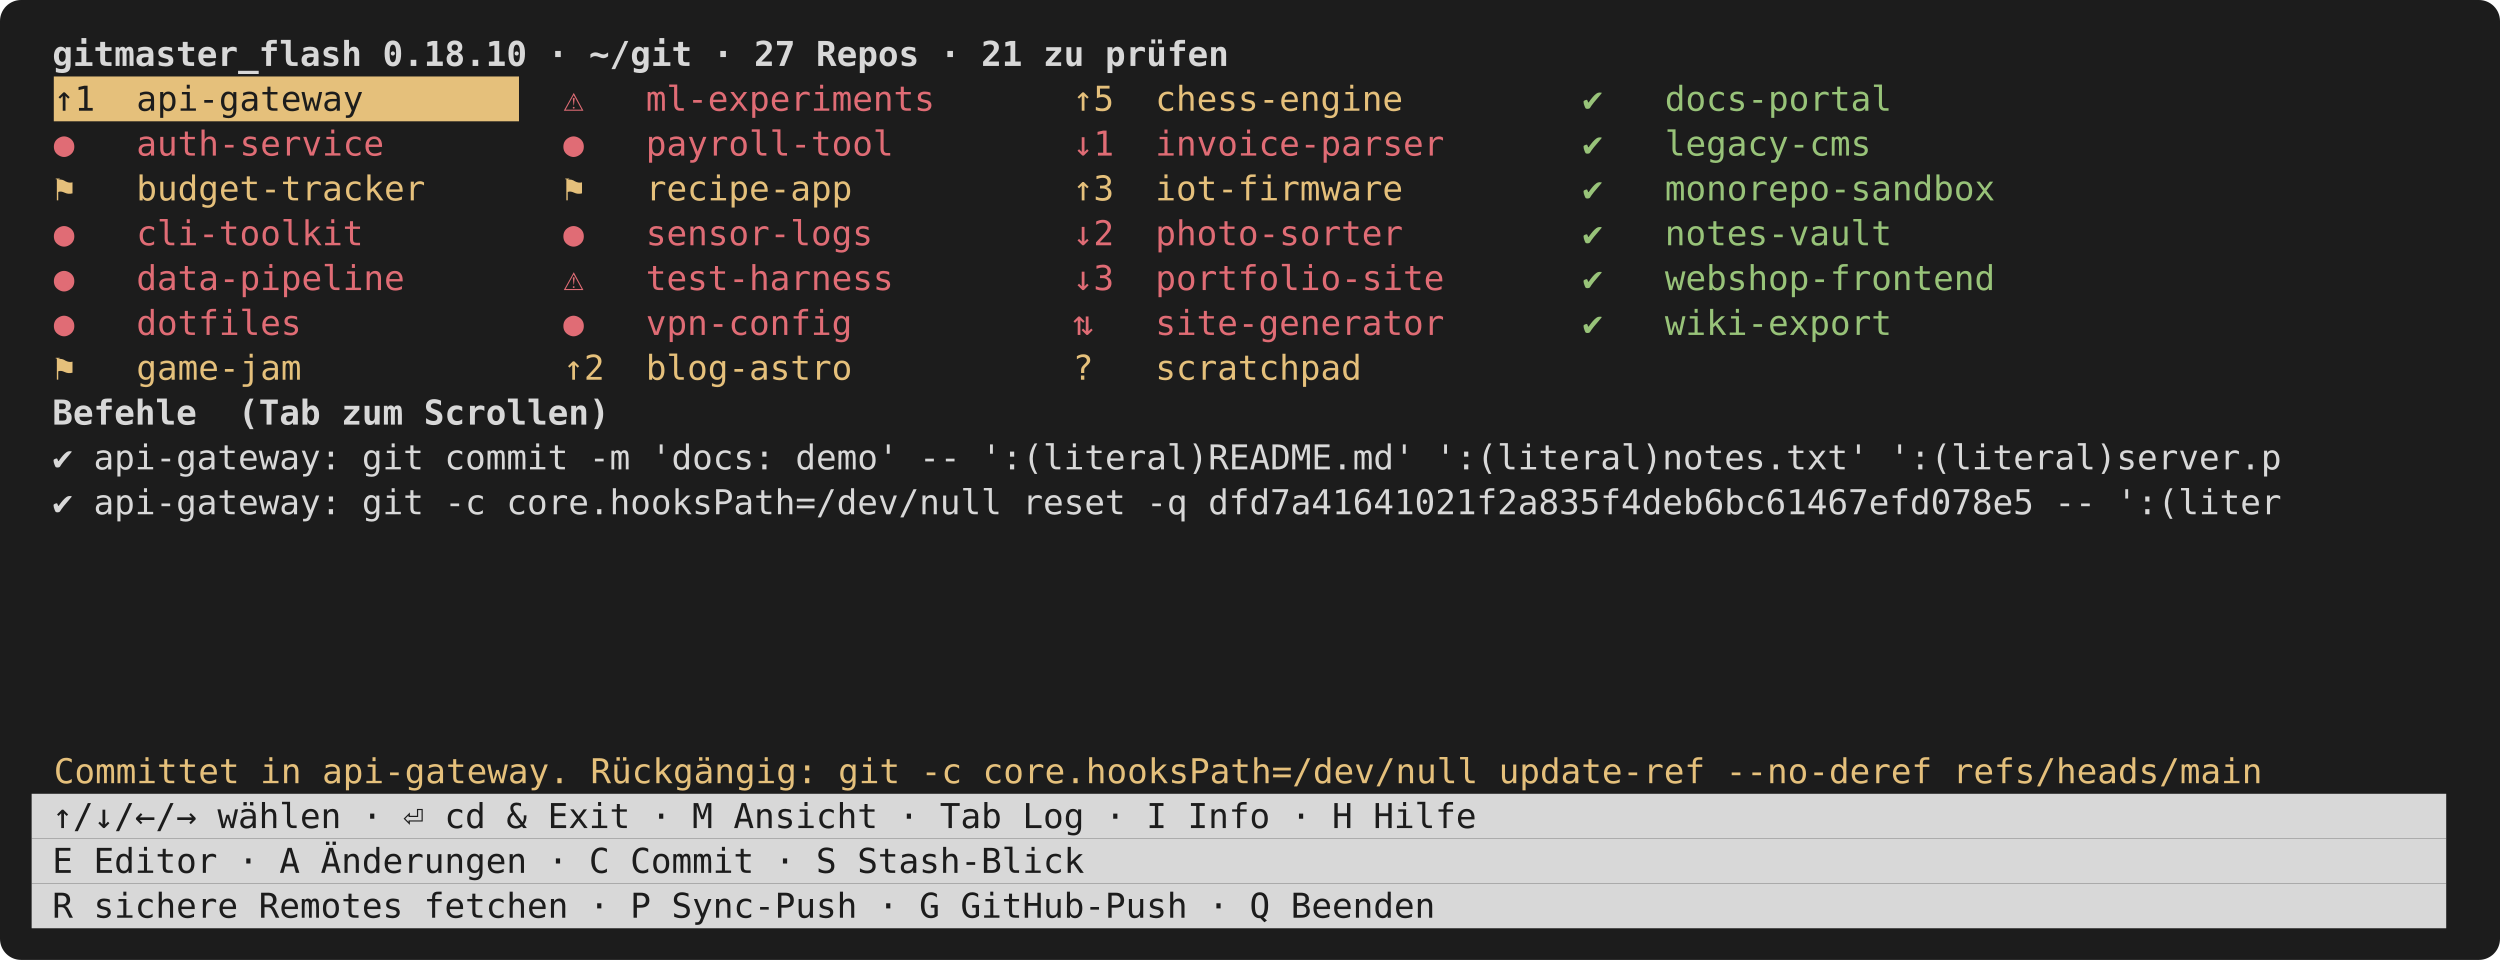
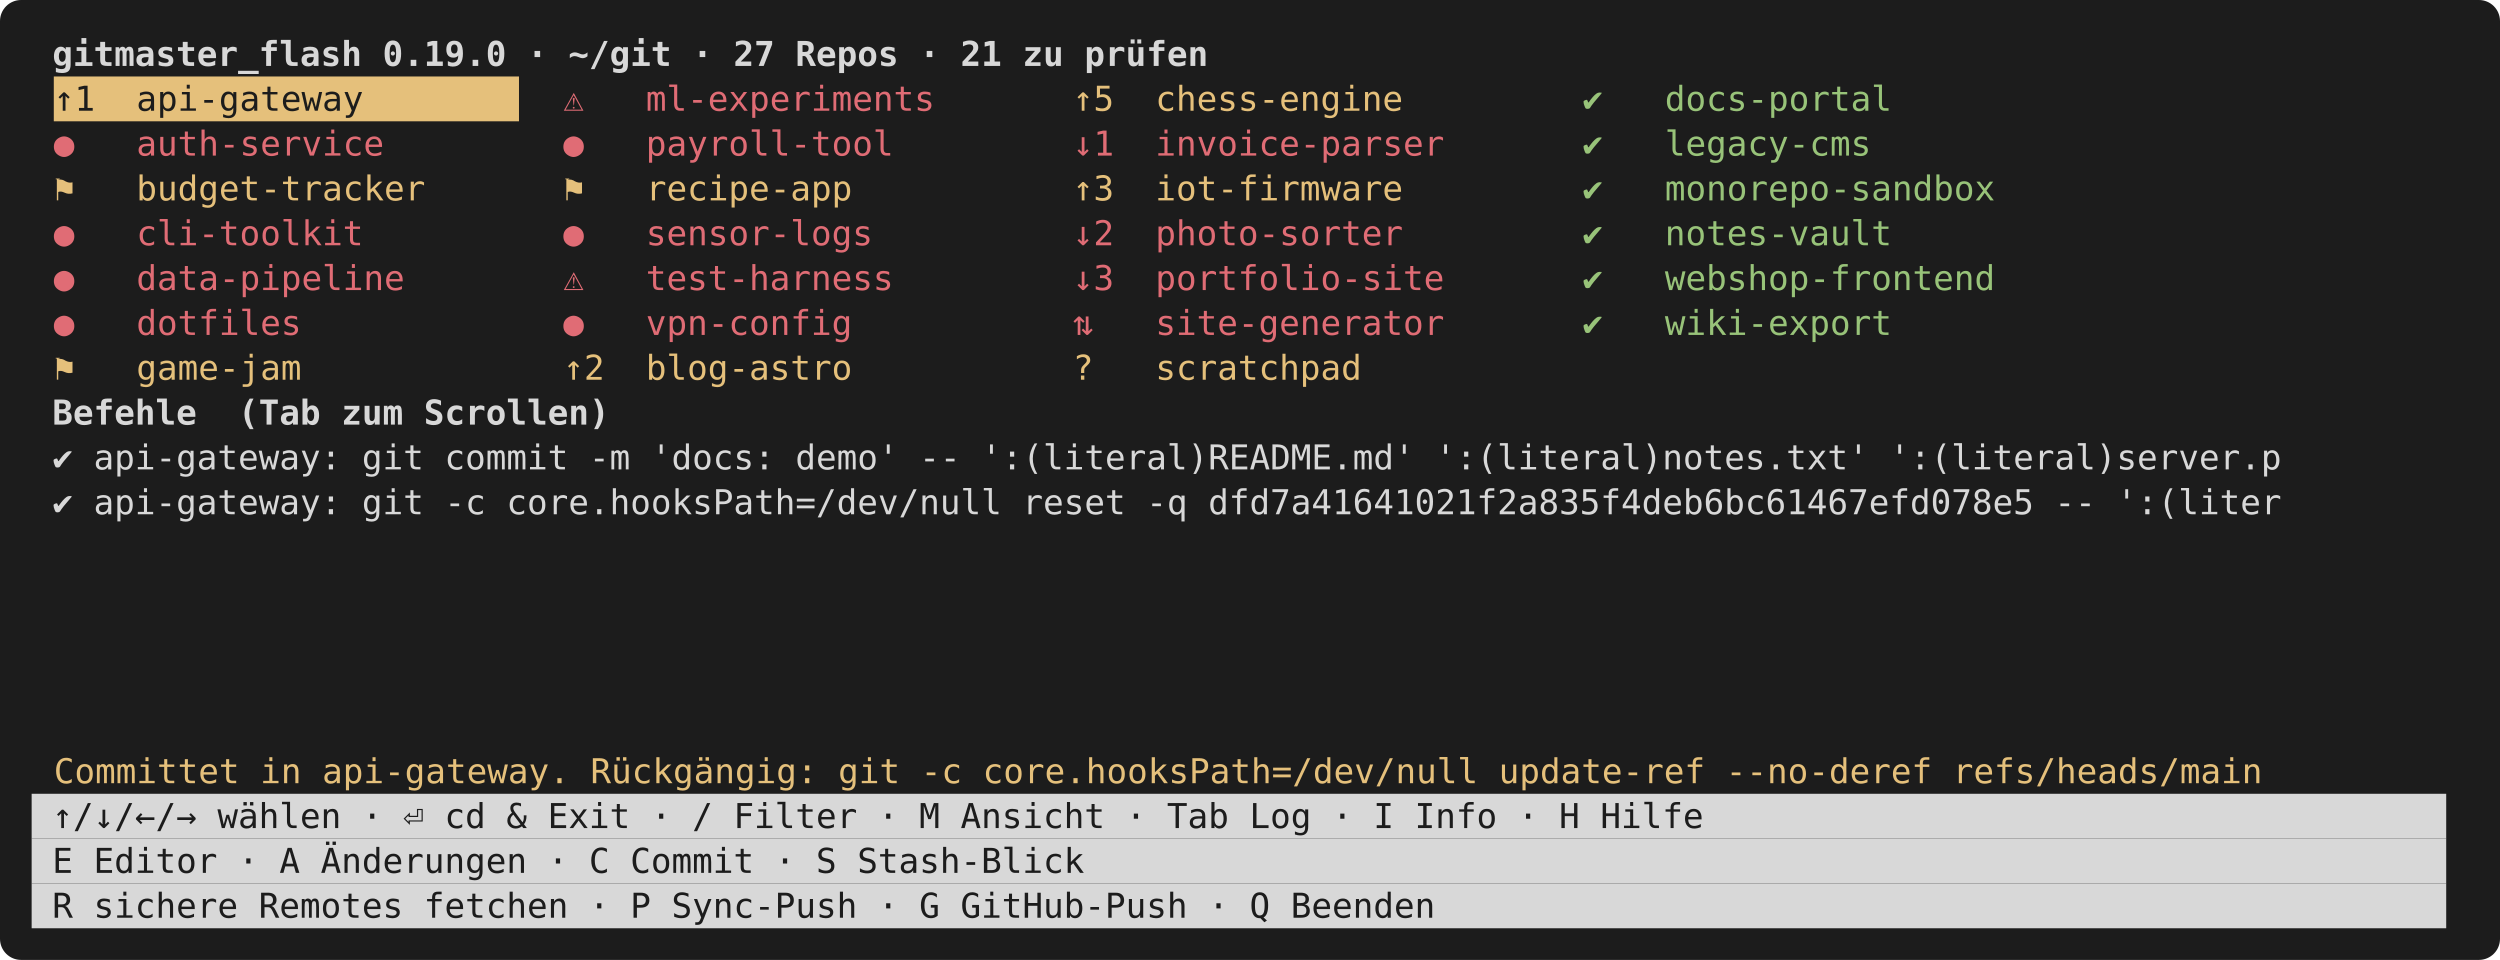
<svg xmlns="http://www.w3.org/2000/svg" viewBox="0 0 948 364" width="948" height="364" font-family="ui-monospace,SFMono-Regular,Menlo,Consolas,monospace" font-size="13">
  <rect width="948" height="364" rx="8" fill="#1c1c1c" />
-   <text x="12.0" y="25.0" fill="#d8d8d8" font-weight="bold" xml:space="preserve"> gitmaster_flash 0.18.10 · ~/git · 27 Repos · 21 zu prüfen                                                   </text>
+   <text x="12.0" y="25.0" fill="#d8d8d8" font-weight="bold" xml:space="preserve"> gitmaster_flash 0.19.0 · ~/git · 27 Repos · 21 zu prüfen                                                    </text>
  <rect x="20.4" y="29.0" width="176.4" height="17.0" fill="#e5c07b" />
  <text x="20.4" y="42.0" fill="#1c1c1c" xml:space="preserve">↑1  api-gateway      </text>
  <text x="213.6" y="42.0" fill="#e06c75" xml:space="preserve">⚠   ml-experiments   </text>
  <text x="406.8" y="42.0" fill="#e5c07b" xml:space="preserve">↑5  chess-engine     </text>
  <text x="600.0" y="42.0" fill="#98c379" xml:space="preserve">✔   docs-portal      </text>
  <text x="20.4" y="59.0" fill="#e06c75" xml:space="preserve">●   auth-service     </text>
  <text x="213.6" y="59.0" fill="#e06c75" xml:space="preserve">●   payroll-tool     </text>
  <text x="406.8" y="59.0" fill="#e06c75" xml:space="preserve">↓1  invoice-parser   </text>
  <text x="600.0" y="59.0" fill="#98c379" xml:space="preserve">✔   legacy-cms       </text>
  <text x="20.4" y="76.0" fill="#e5c07b" xml:space="preserve">⚑   budget-tracker   </text>
  <text x="213.6" y="76.0" fill="#e5c07b" xml:space="preserve">⚑   recipe-app       </text>
  <text x="406.8" y="76.0" fill="#e5c07b" xml:space="preserve">↑3  iot-firmware     </text>
  <text x="600.0" y="76.0" fill="#98c379" xml:space="preserve">✔   monorepo-sandbox </text>
  <text x="20.4" y="93.0" fill="#e06c75" xml:space="preserve">●   cli-toolkit      </text>
  <text x="213.6" y="93.0" fill="#e06c75" xml:space="preserve">●   sensor-logs      </text>
  <text x="406.8" y="93.0" fill="#e06c75" xml:space="preserve">↓2  photo-sorter     </text>
  <text x="600.0" y="93.0" fill="#98c379" xml:space="preserve">✔   notes-vault      </text>
  <text x="20.4" y="110.0" fill="#e06c75" xml:space="preserve">●   data-pipeline    </text>
  <text x="213.6" y="110.0" fill="#e06c75" xml:space="preserve">⚠   test-harness     </text>
  <text x="406.8" y="110.0" fill="#e06c75" xml:space="preserve">↓3  portfolio-site   </text>
  <text x="600.0" y="110.0" fill="#98c379" xml:space="preserve">✔   webshop-frontend </text>
  <text x="20.4" y="127.0" fill="#e06c75" xml:space="preserve">●   dotfiles         </text>
  <text x="213.6" y="127.0" fill="#e06c75" xml:space="preserve">●   vpn-config       </text>
  <text x="406.8" y="127.0" fill="#e06c75" xml:space="preserve">⇅   site-generator   </text>
  <text x="600.0" y="127.0" fill="#98c379" xml:space="preserve">✔   wiki-export      </text>
  <text x="20.4" y="144.0" fill="#e5c07b" xml:space="preserve">⚑   game-jam         </text>
  <text x="213.6" y="144.0" fill="#e5c07b" xml:space="preserve">↑2  blog-astro       </text>
  <text x="406.8" y="144.0" fill="#e5c07b" xml:space="preserve">?   scratchpad       </text>
  <text x="12.0" y="161.0" fill="#d8d8d8" font-weight="bold" xml:space="preserve"> Befehle  (Tab zum Scrollen)</text>
  <text x="12.0" y="178.0" fill="#d8d8d8" xml:space="preserve"> ✔ api-gateway: git commit -m 'docs: demo' -- ':(literal)README.md' ':(literal)notes.txt' ':(literal)server.p </text>
  <text x="12.0" y="195.0" fill="#d8d8d8" xml:space="preserve"> ✔ api-gateway: git -c core.hooksPath=/dev/null reset -q dfd7a41641021f2a835f4deb6bc61467efd078e5 -- ':(liter </text>
  <text x="20.4" y="297.0" fill="#e5c07b" xml:space="preserve">Committet in api-gateway. Rückgängig: git -c core.hooksPath=/dev/null update-ref --no-deref refs/heads/main </text>
  <rect x="12.0" y="301.0" width="915.6" height="17.0" fill="#d8d8d8" />
-   <text x="12.0" y="314.0" fill="#1c1c1c" xml:space="preserve"> ↑/↓/←/→ wählen · ⏎ cd &amp; Exit · M Ansicht · Tab Log · I Info · H Hilfe                                       </text>
+   <text x="12.0" y="314.0" fill="#1c1c1c" xml:space="preserve"> ↑/↓/←/→ wählen · ⏎ cd &amp; Exit · / Filter · M Ansicht · Tab Log · I Info · H Hilfe                            </text>
  <rect x="12.0" y="318.0" width="915.6" height="17.0" fill="#d8d8d8" />
  <text x="12.0" y="331.0" fill="#1c1c1c" xml:space="preserve"> E Editor · A Änderungen · C Commit · S Stash-Blick                                                          </text>
  <rect x="12.0" y="335.0" width="915.6" height="17.0" fill="#d8d8d8" />
  <text x="12.0" y="348.0" fill="#1c1c1c" xml:space="preserve"> R sichere Remotes fetchen · P Sync-Push · G GitHub-Push · Q Beenden                                         </text>
</svg>
